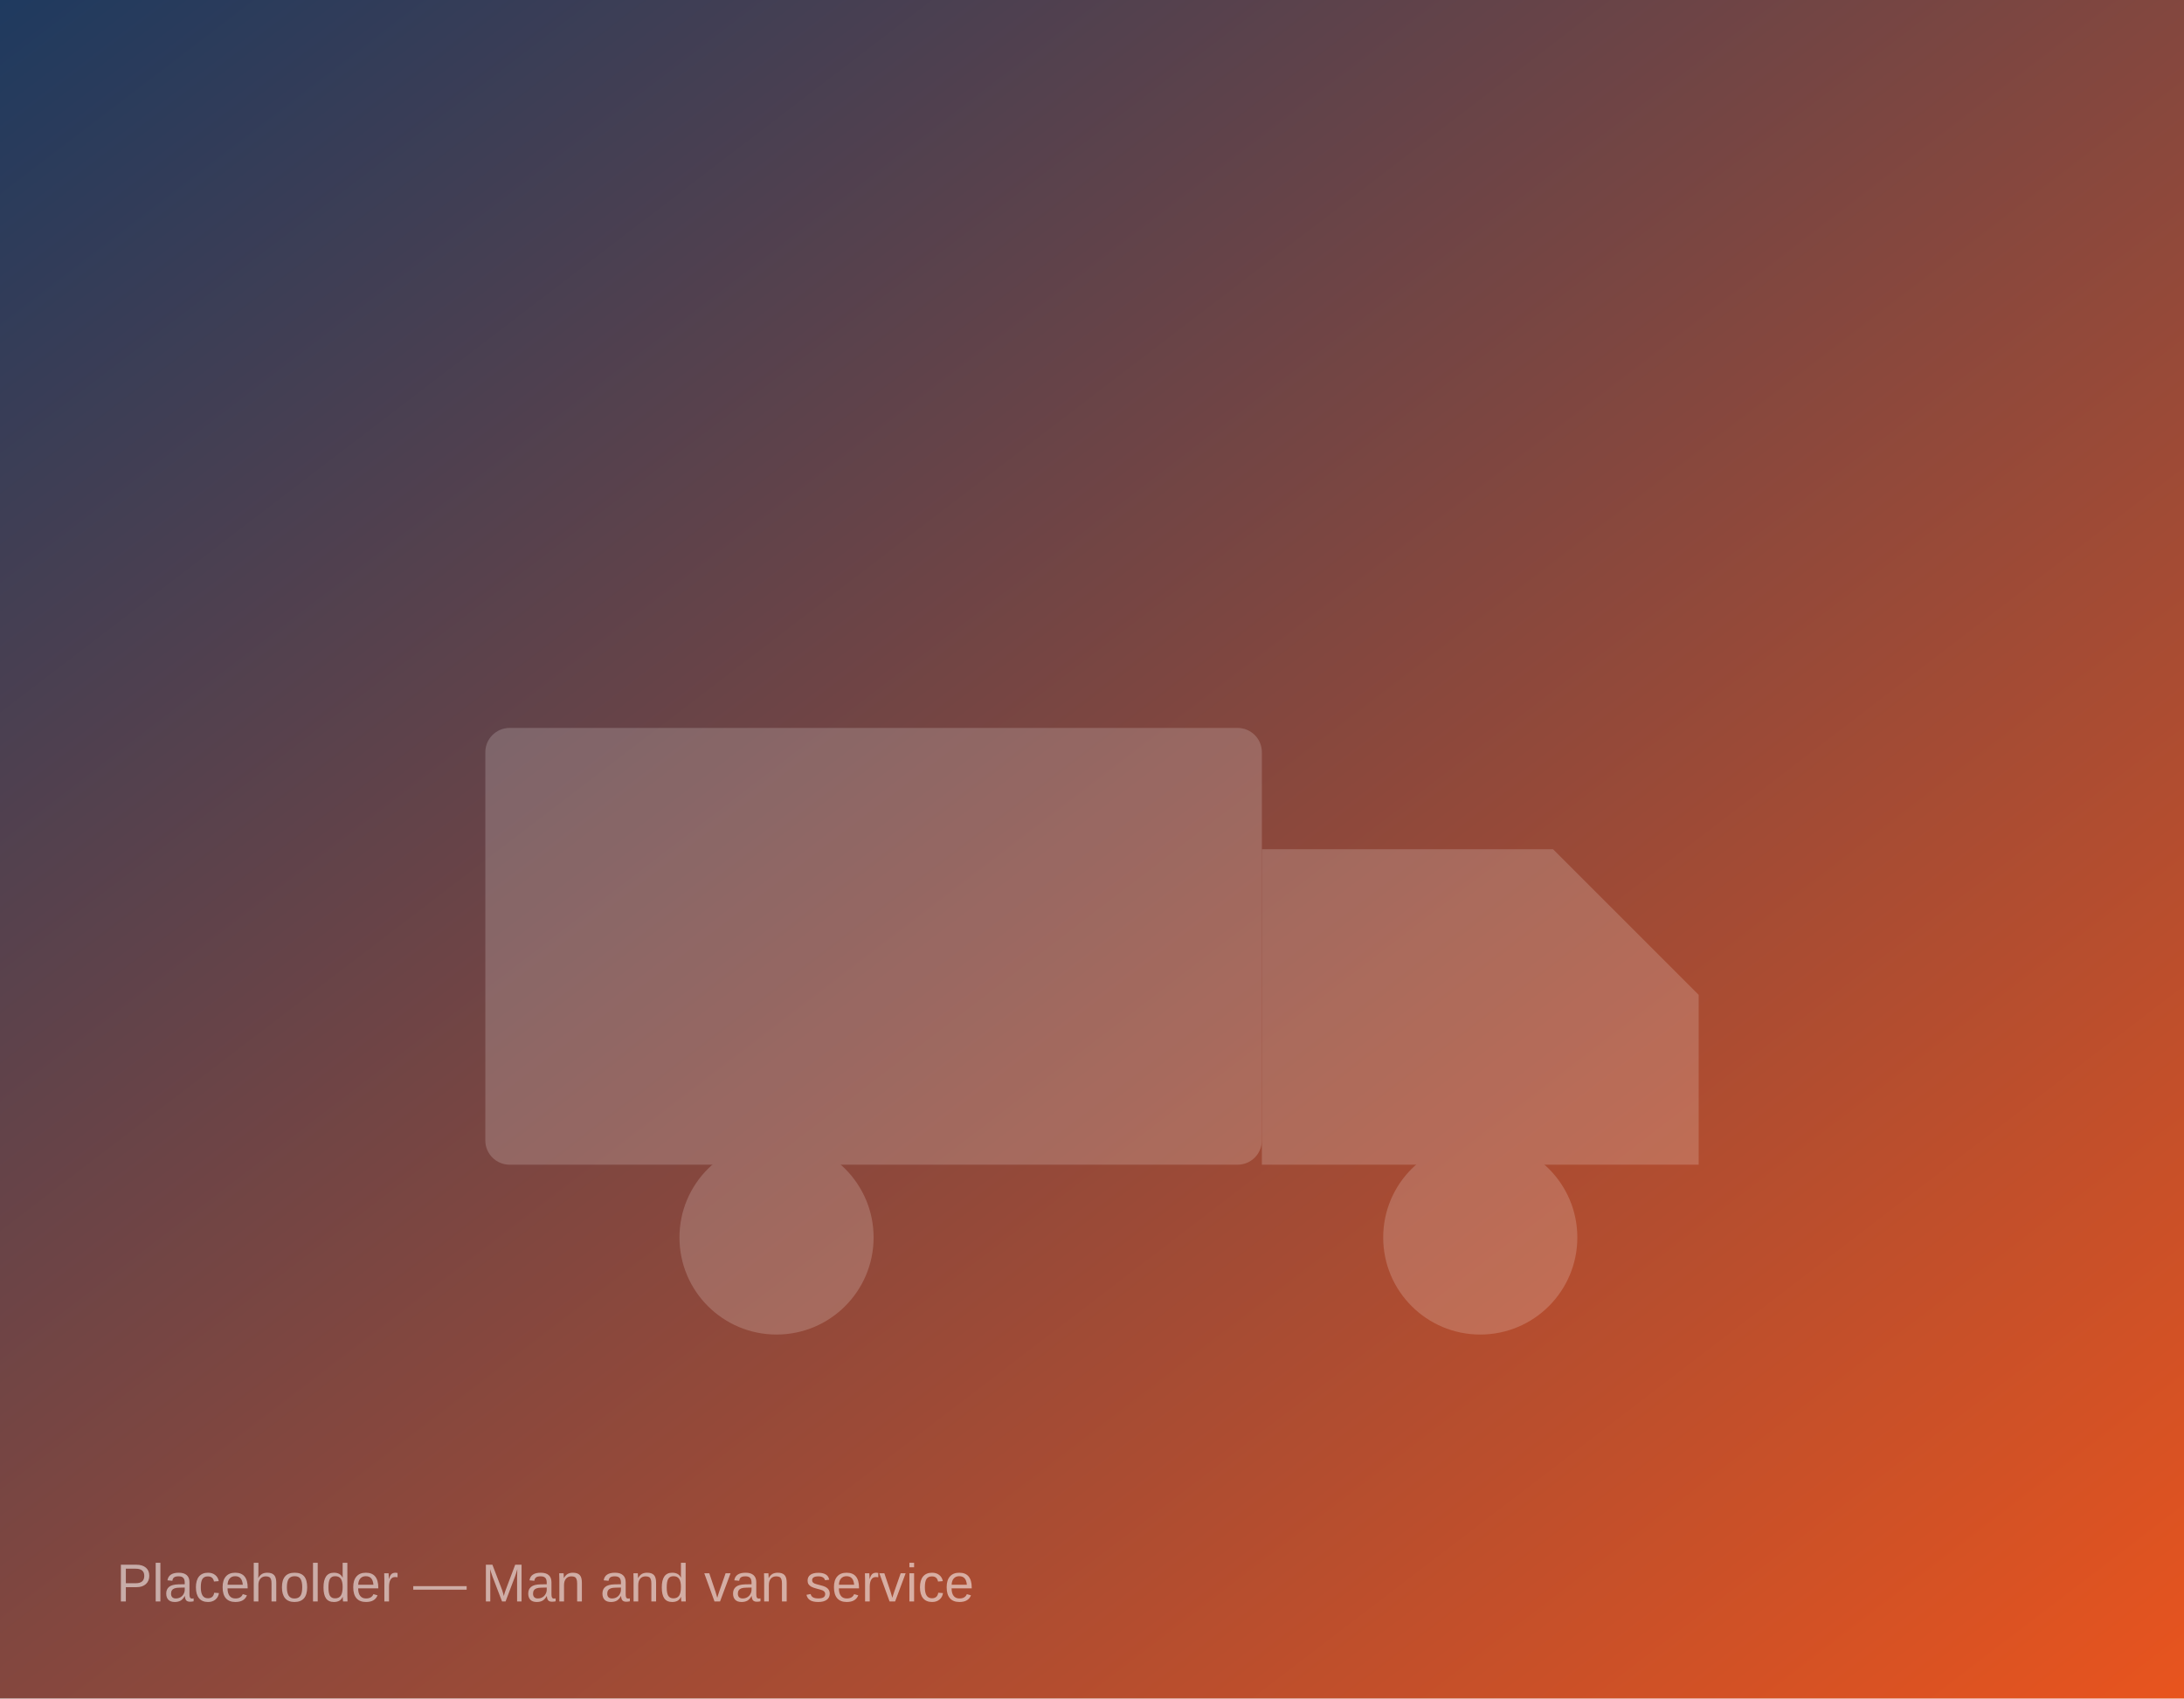
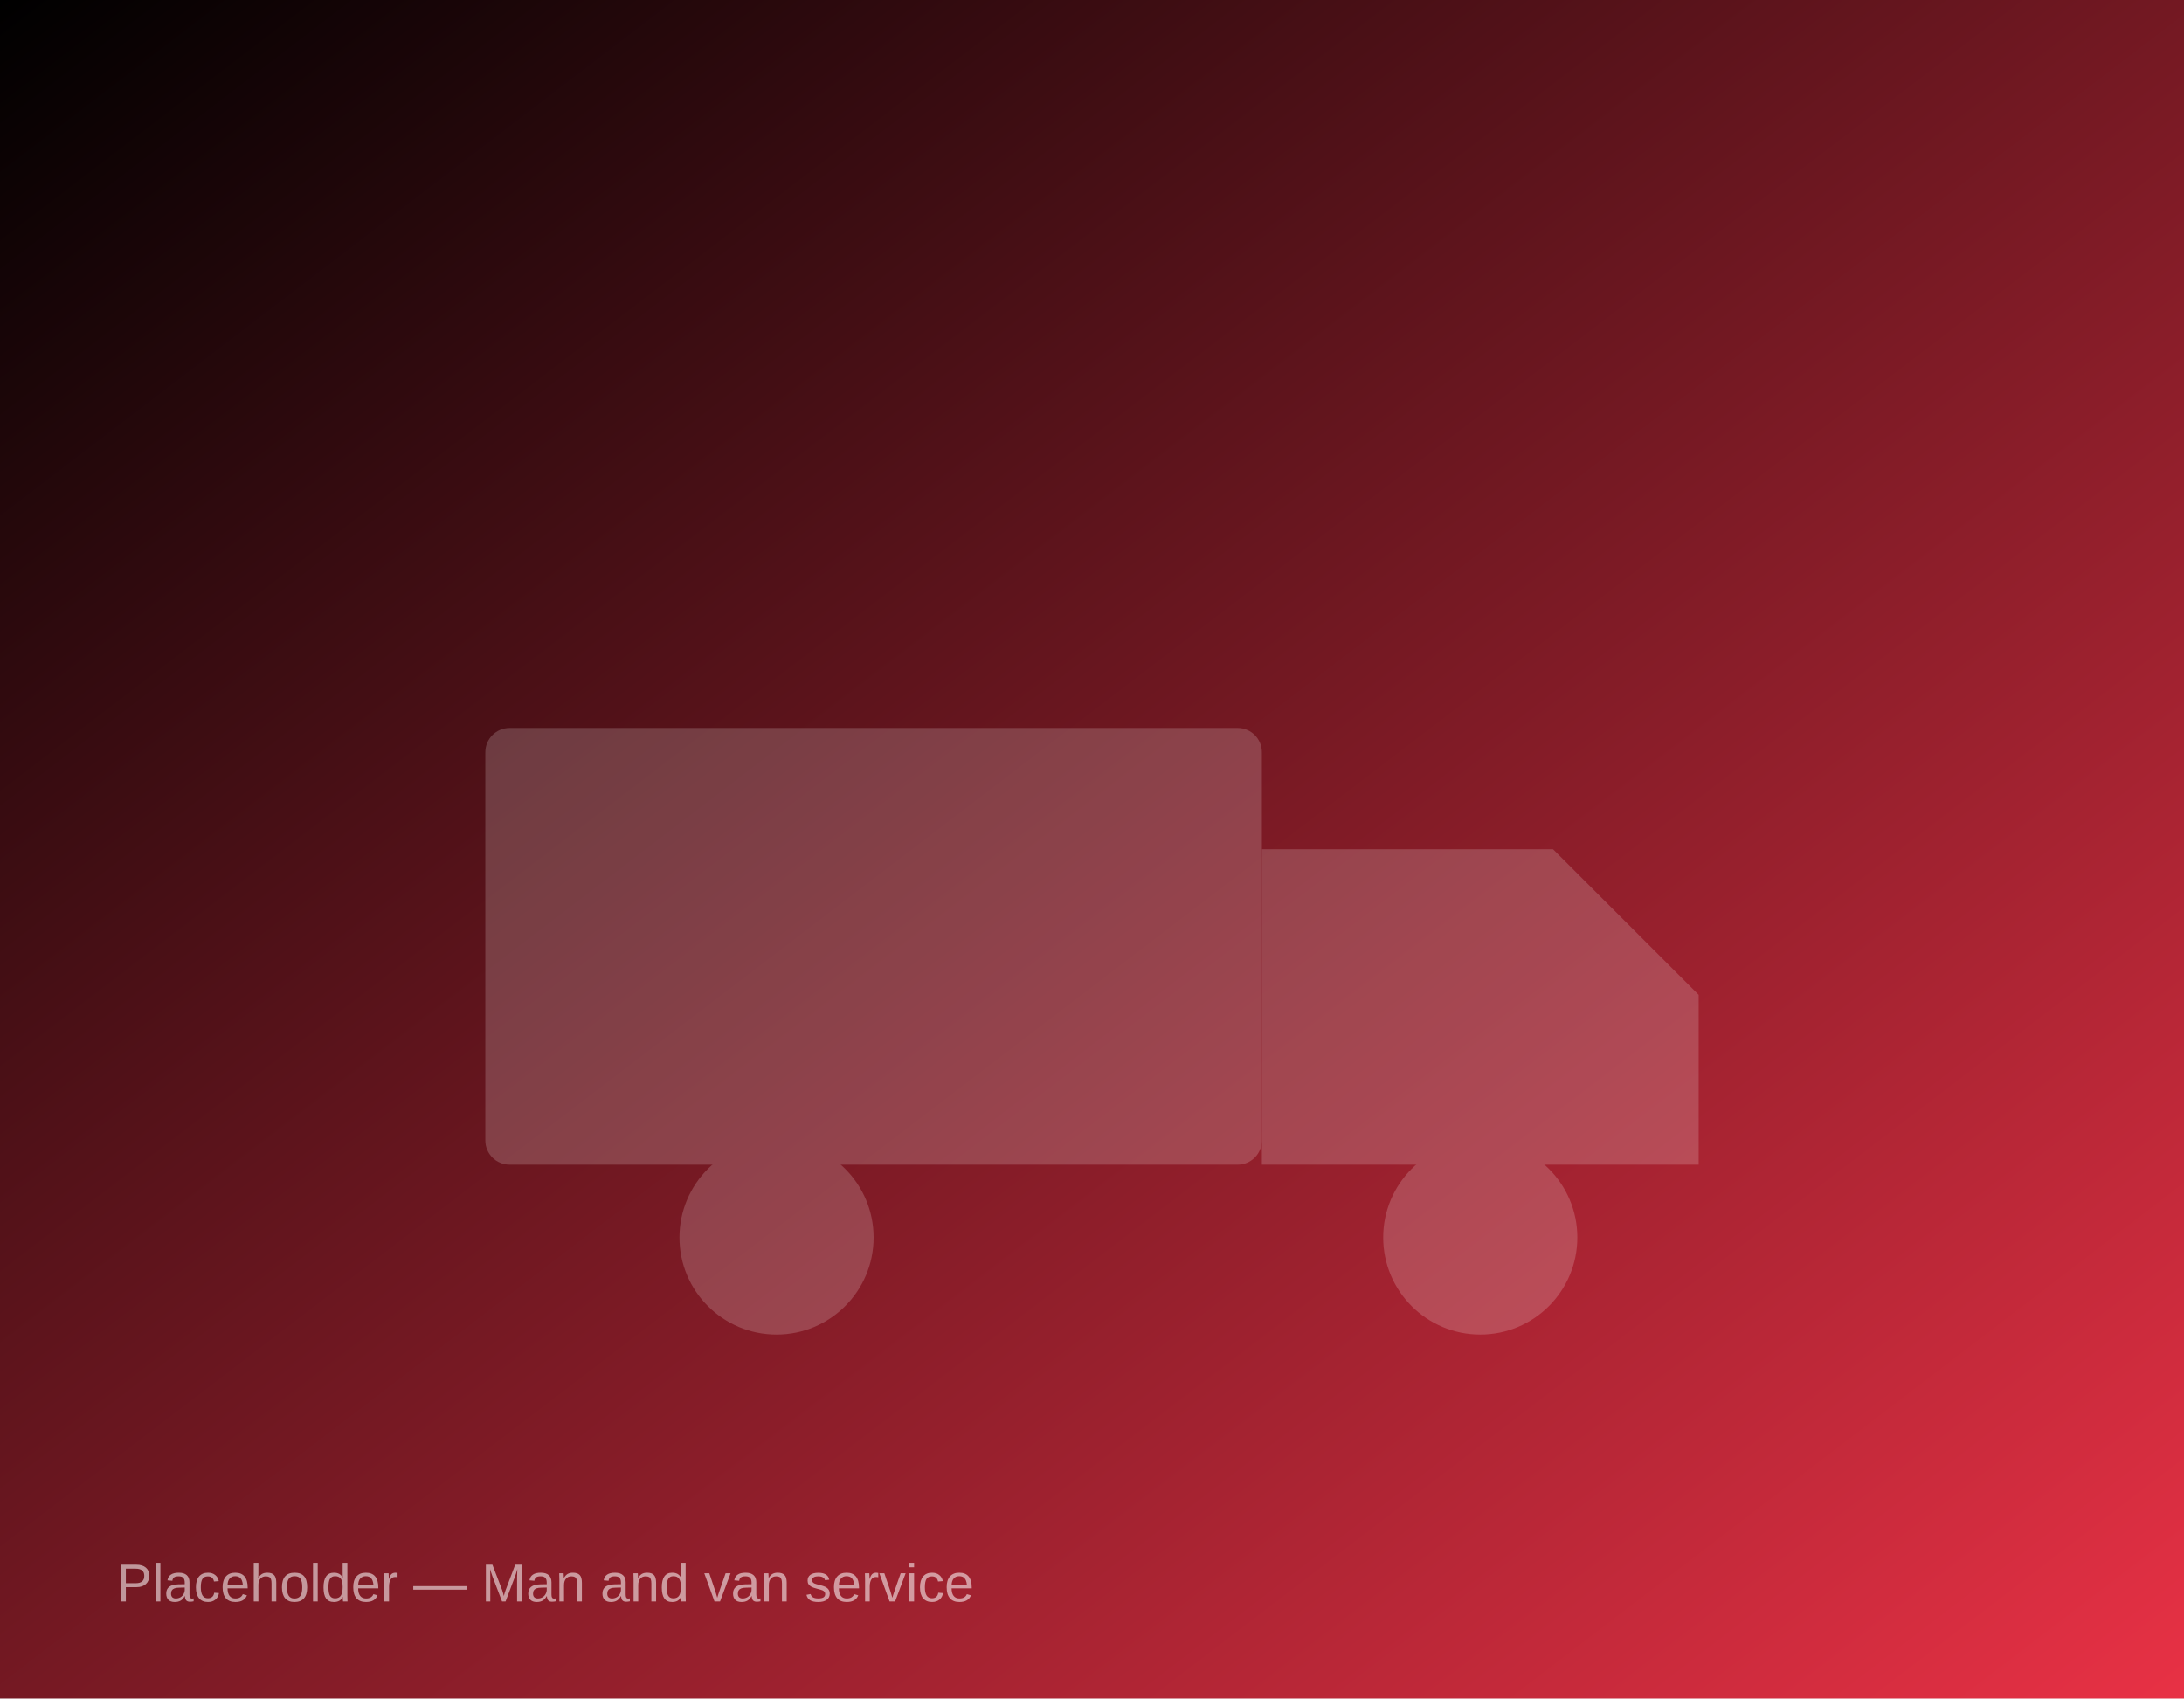
<svg xmlns="http://www.w3.org/2000/svg" width="900" height="700" viewBox="0 0 900 700" role="img" aria-label="Man and van service">
  <defs>
    <linearGradient id="mv" x1="0" y1="0" x2="1" y2="1">
-       <stop offset="0" stop-color="#1f3a5f" />
-       <stop offset="1" stop-color="#e8541e" />
+       <stop offset="0" stop-color="#000000" />
+       <stop offset="1" stop-color="#e83145" />
    </linearGradient>
  </defs>
  <rect width="900" height="700" fill="url(#mv)" />
  <g opacity="0.18" fill="#fff">
    <rect x="200" y="300" width="320" height="180" rx="10" />
    <path d="M520 350h120l60 60v70H520z" />
    <circle cx="320" cy="510" r="40" />
    <circle cx="610" cy="510" r="40" />
  </g>
  <text x="48" y="660" font-family="Arial" font-size="22" fill="#fff" opacity="0.55">Placeholder — Man and van service</text>
</svg>
